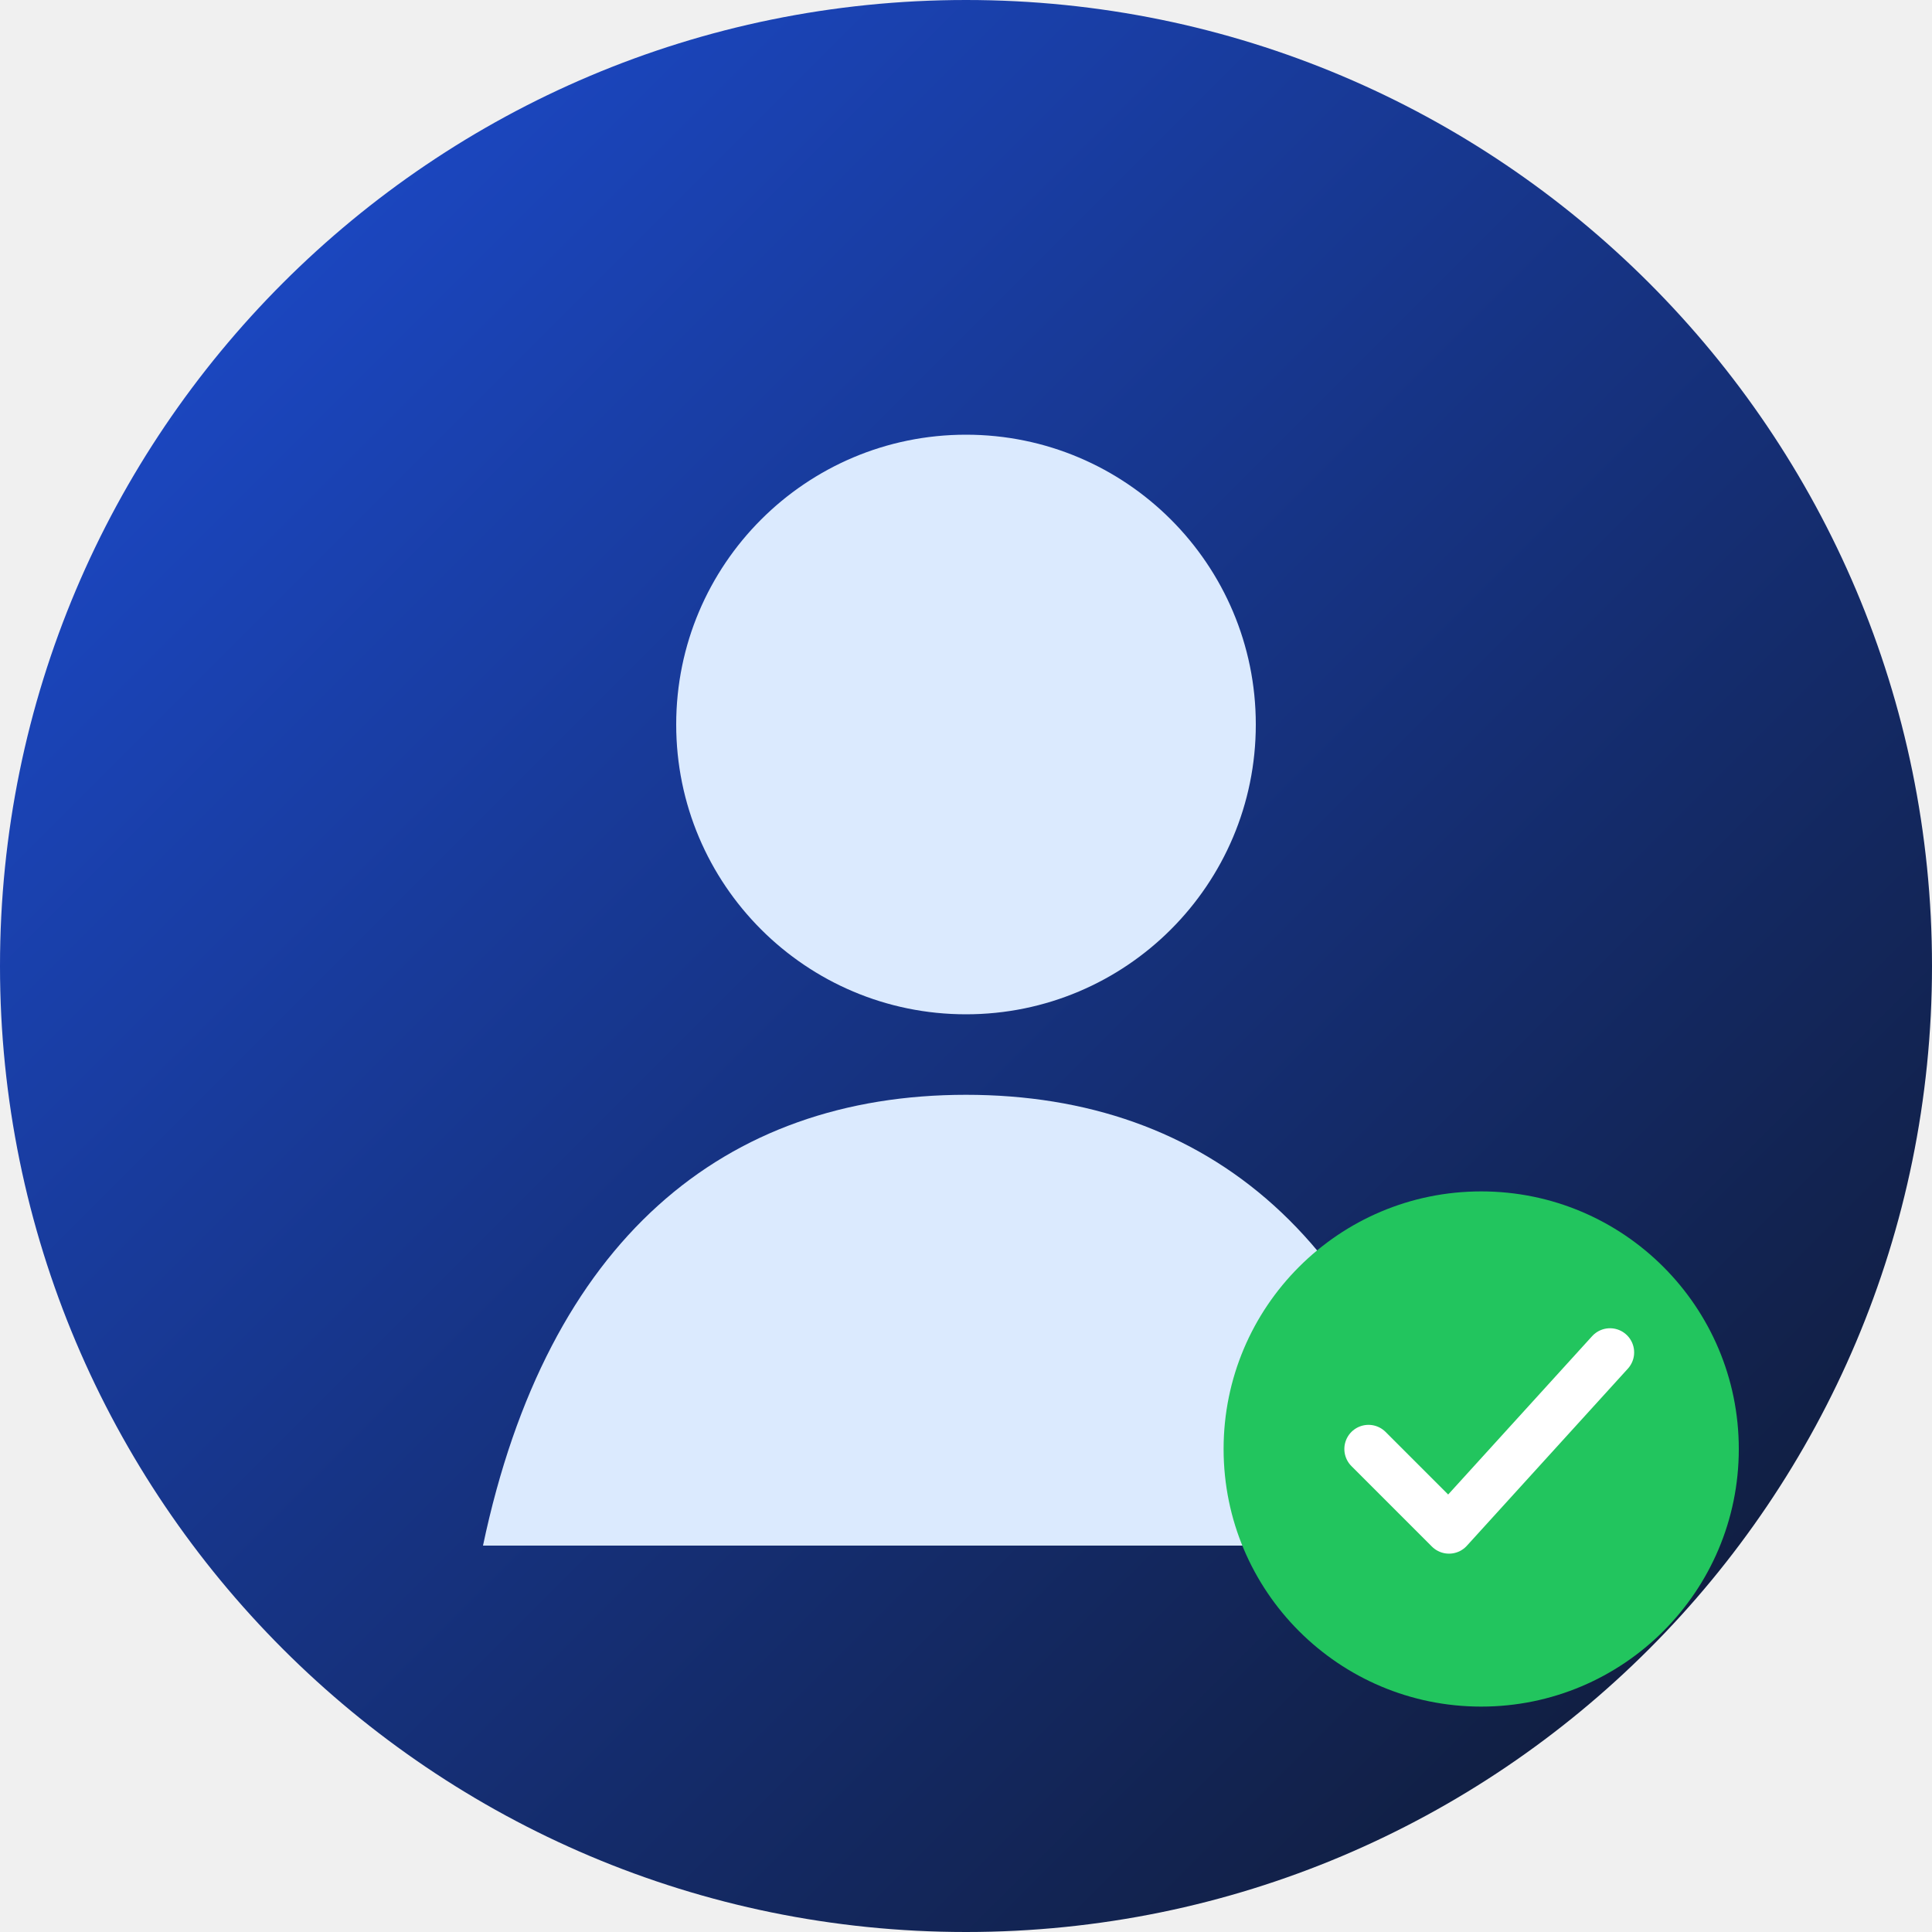
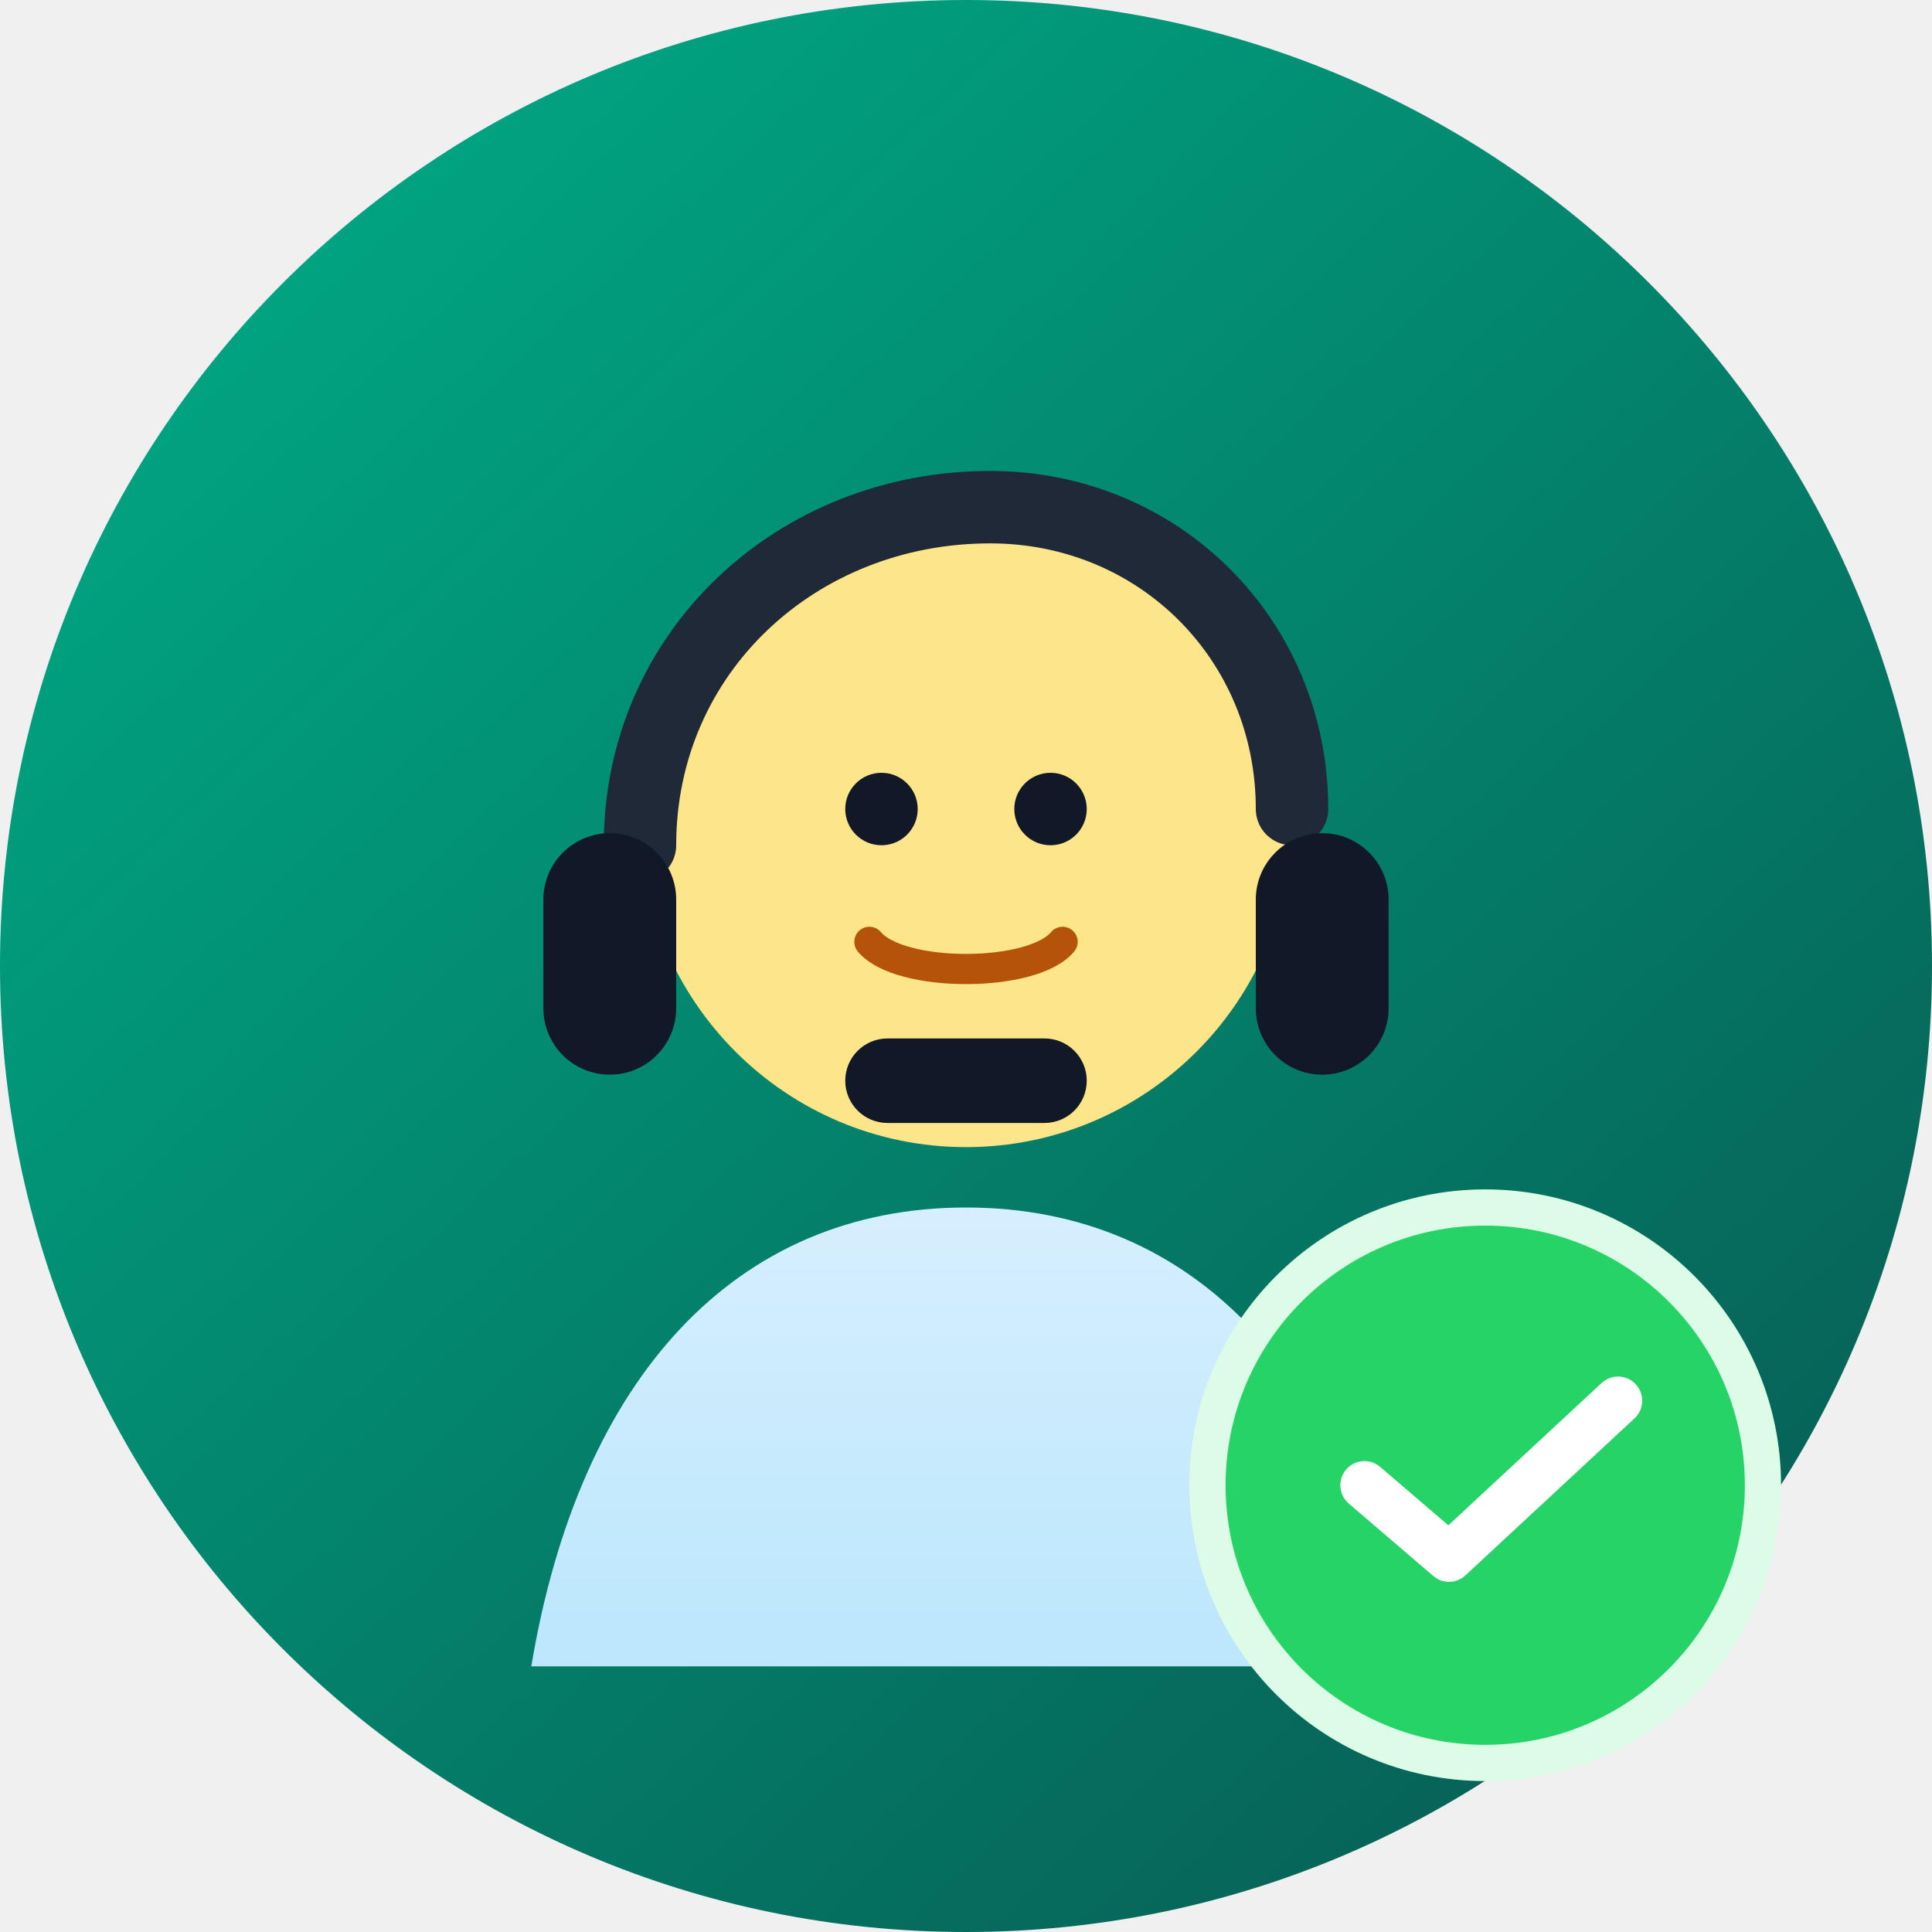
- <svg xmlns="http://www.w3.org/2000/svg" width="120" height="120" viewBox="0 0 120 120" fill="none">
+ <svg xmlns="http://www.w3.org/2000/svg" width="160" height="160" viewBox="0 0 160 160" fill="none">
  <defs>
-     <linearGradient id="bg" x1="0" y1="0" x2="120" y2="120" gradientUnits="userSpaceOnUse">
-       <stop stop-color="#1D4ED8" />
-       <stop offset="1" stop-color="#0F172A" />
+     <linearGradient id="bg" x1="16" y1="12" x2="144" y2="148" gradientUnits="userSpaceOnUse">
+       <stop stop-color="#00A884" />
+       <stop offset="1" stop-color="#075E54" />
+     </linearGradient>
+     <linearGradient id="shirt" x1="80" y1="86" x2="80" y2="140" gradientUnits="userSpaceOnUse">
+       <stop stop-color="#E0F2FE" />
+       <stop offset="1" stop-color="#BAE6FD" />
    </linearGradient>
  </defs>
-   <rect width="120" height="120" rx="60" fill="url(#bg)" />
-   <circle cx="60" cy="45" r="18" fill="#DBEAFE" />
-   <path d="M30 96C34 77 45 68 60 68C75 68 86 77 90 96" fill="#DBEAFE" />
-   <circle cx="92" cy="90" r="16" fill="#22C55E" />
-   <path d="M85 90L90 95L100 84" stroke="white" stroke-width="3" stroke-linecap="round" stroke-linejoin="round" />
+   <rect width="160" height="160" rx="80" fill="url(#bg)" />
+   <circle cx="80" cy="68" r="27" fill="#FDE68A" />
+   <path d="M44 138C48 114 61 100 80 100C99 100 112 114 116 138" fill="url(#shirt)" />
+   <path d="M53 70C53 54 66 42 82 42C96 42 107 53 107 67" stroke="#1F2937" stroke-width="6" stroke-linecap="round" />
+   <rect x="45" y="69" width="11" height="20" rx="5.5" fill="#111827" />
+   <rect x="104" y="69" width="11" height="20" rx="5.5" fill="#111827" />
+   <rect x="70" y="86" width="20" height="7" rx="3.5" fill="#111827" />
+   <circle cx="73" cy="67" r="3" fill="#111827" />
+   <circle cx="87" cy="67" r="3" fill="#111827" />
+   <path d="M72 78C74.5 81 85.5 81 88 78" stroke="#B45309" stroke-width="2.5" stroke-linecap="round" />
+   <circle cx="123" cy="123" r="23" fill="#25D366" stroke="#DCFCE7" stroke-width="3" />
+   <path d="M113 123L120 129L134 116" stroke="#FFFFFF" stroke-width="4" stroke-linecap="round" stroke-linejoin="round" />
</svg>
